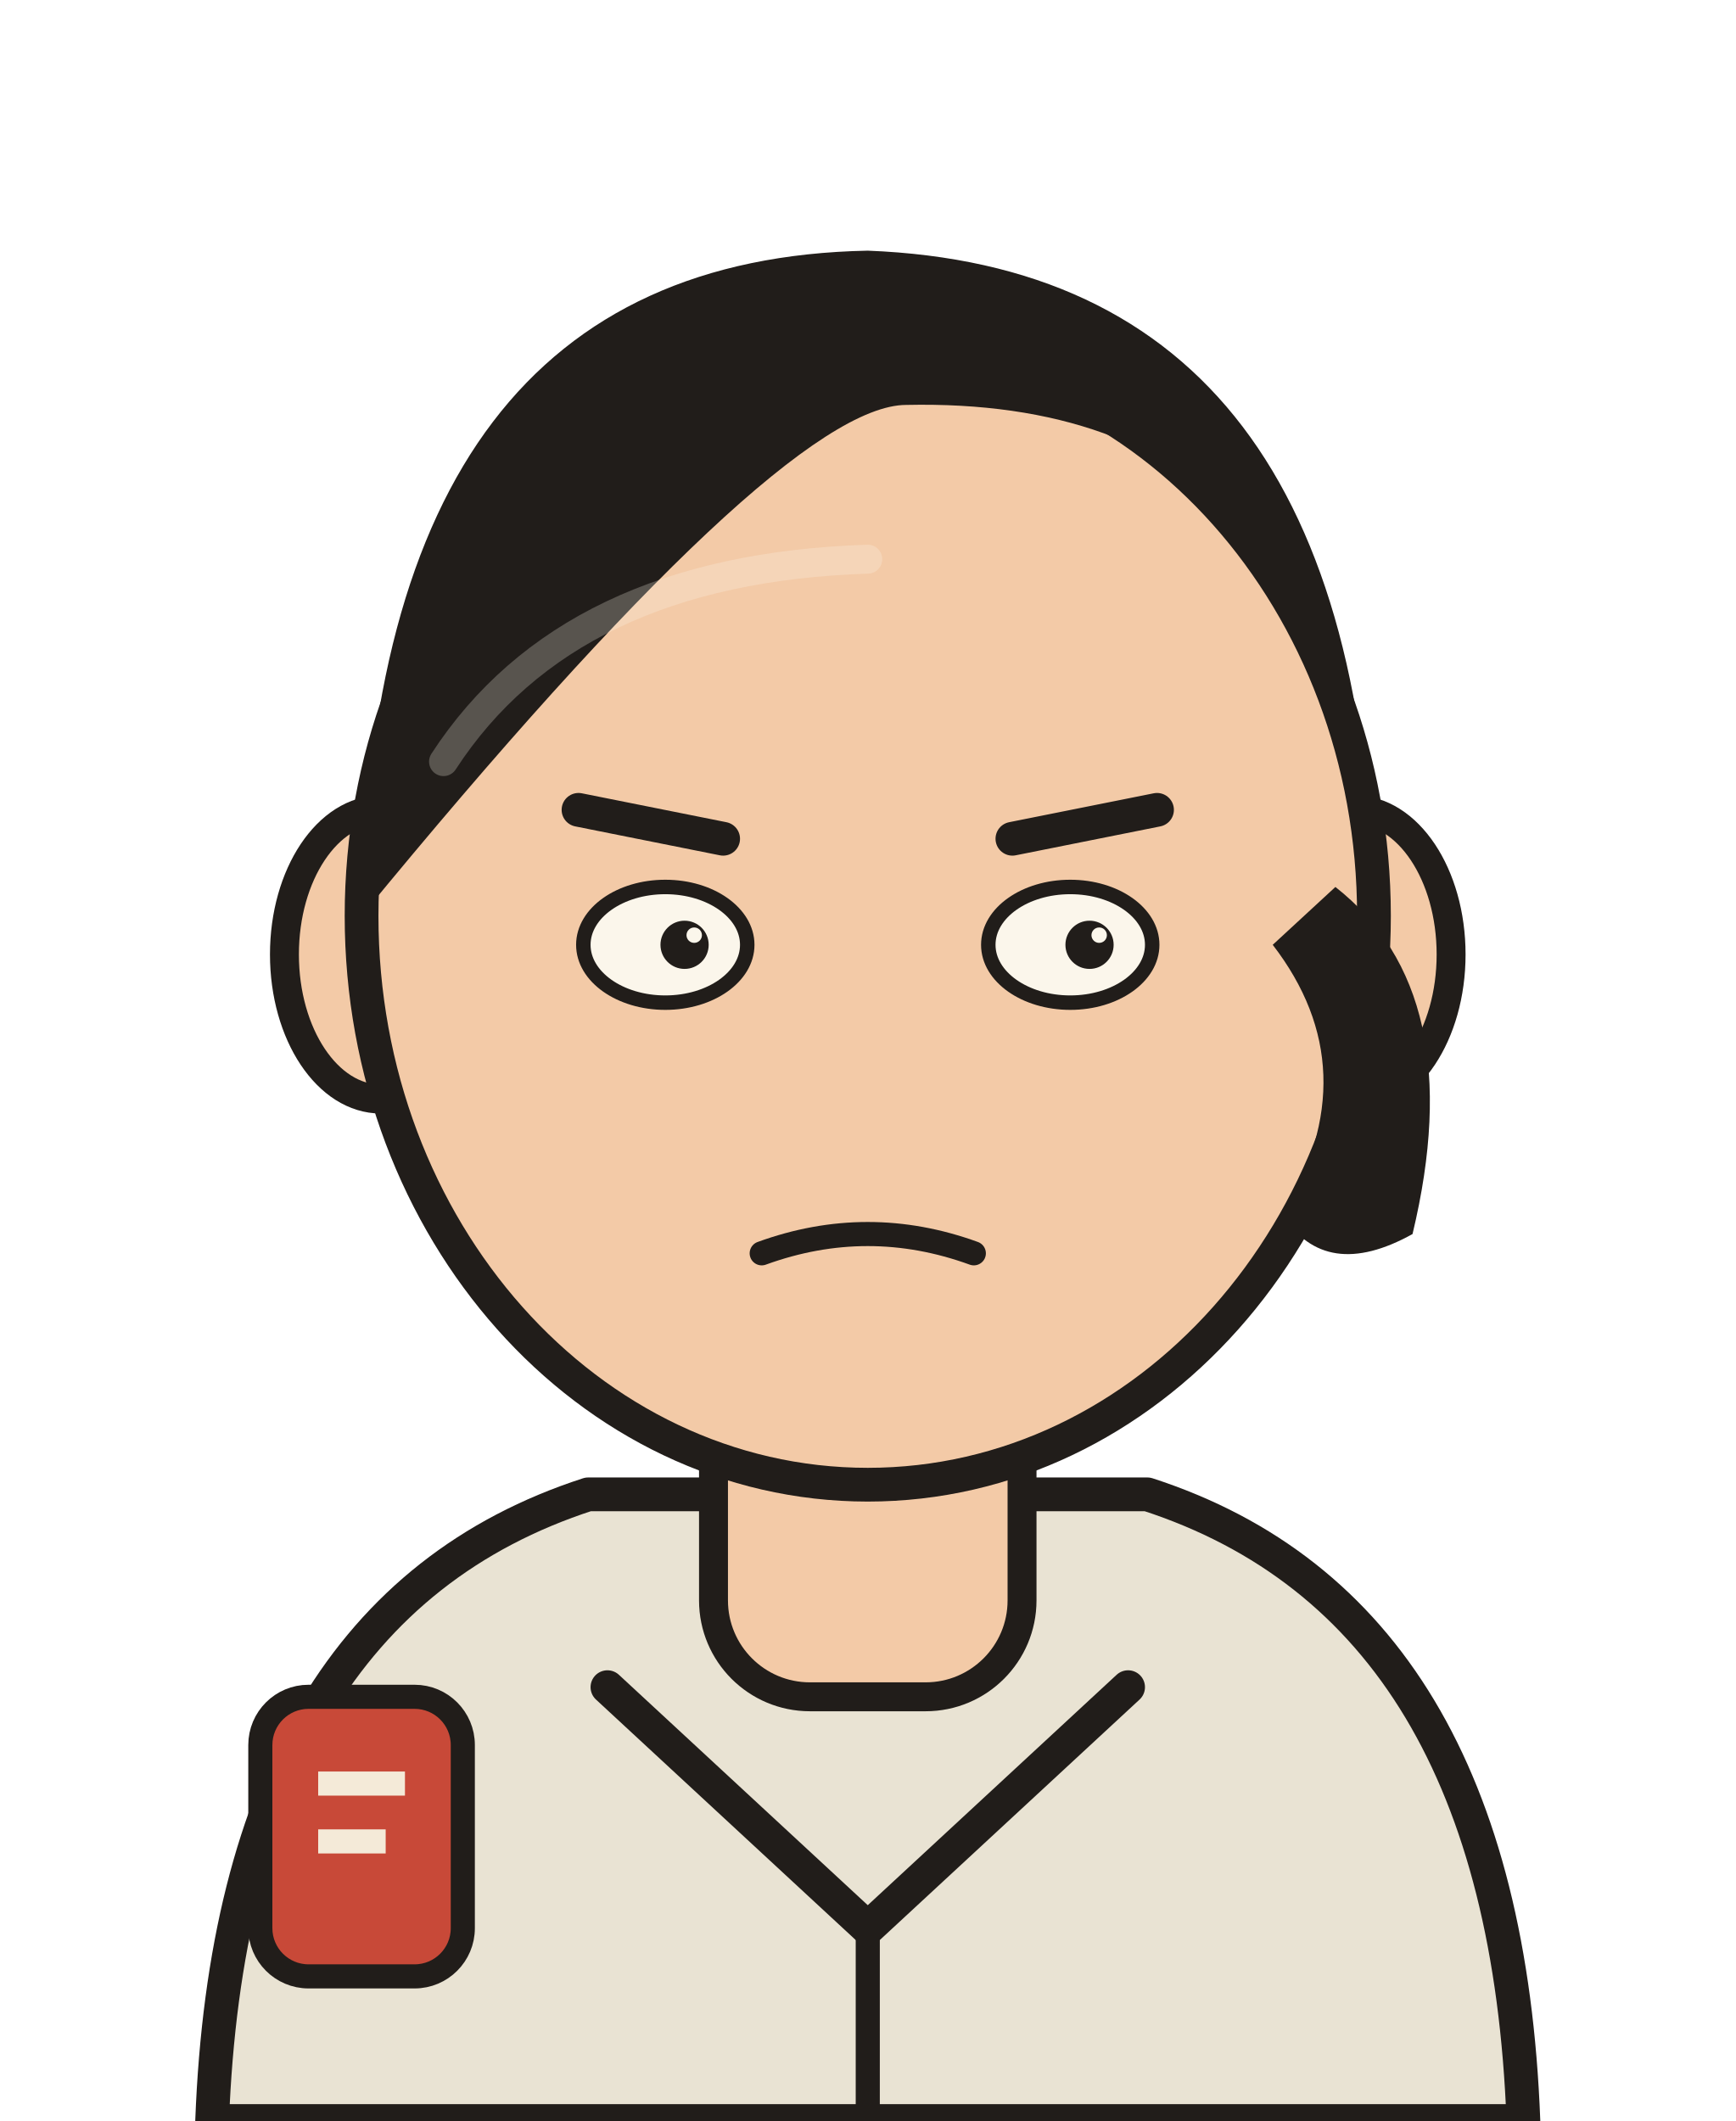
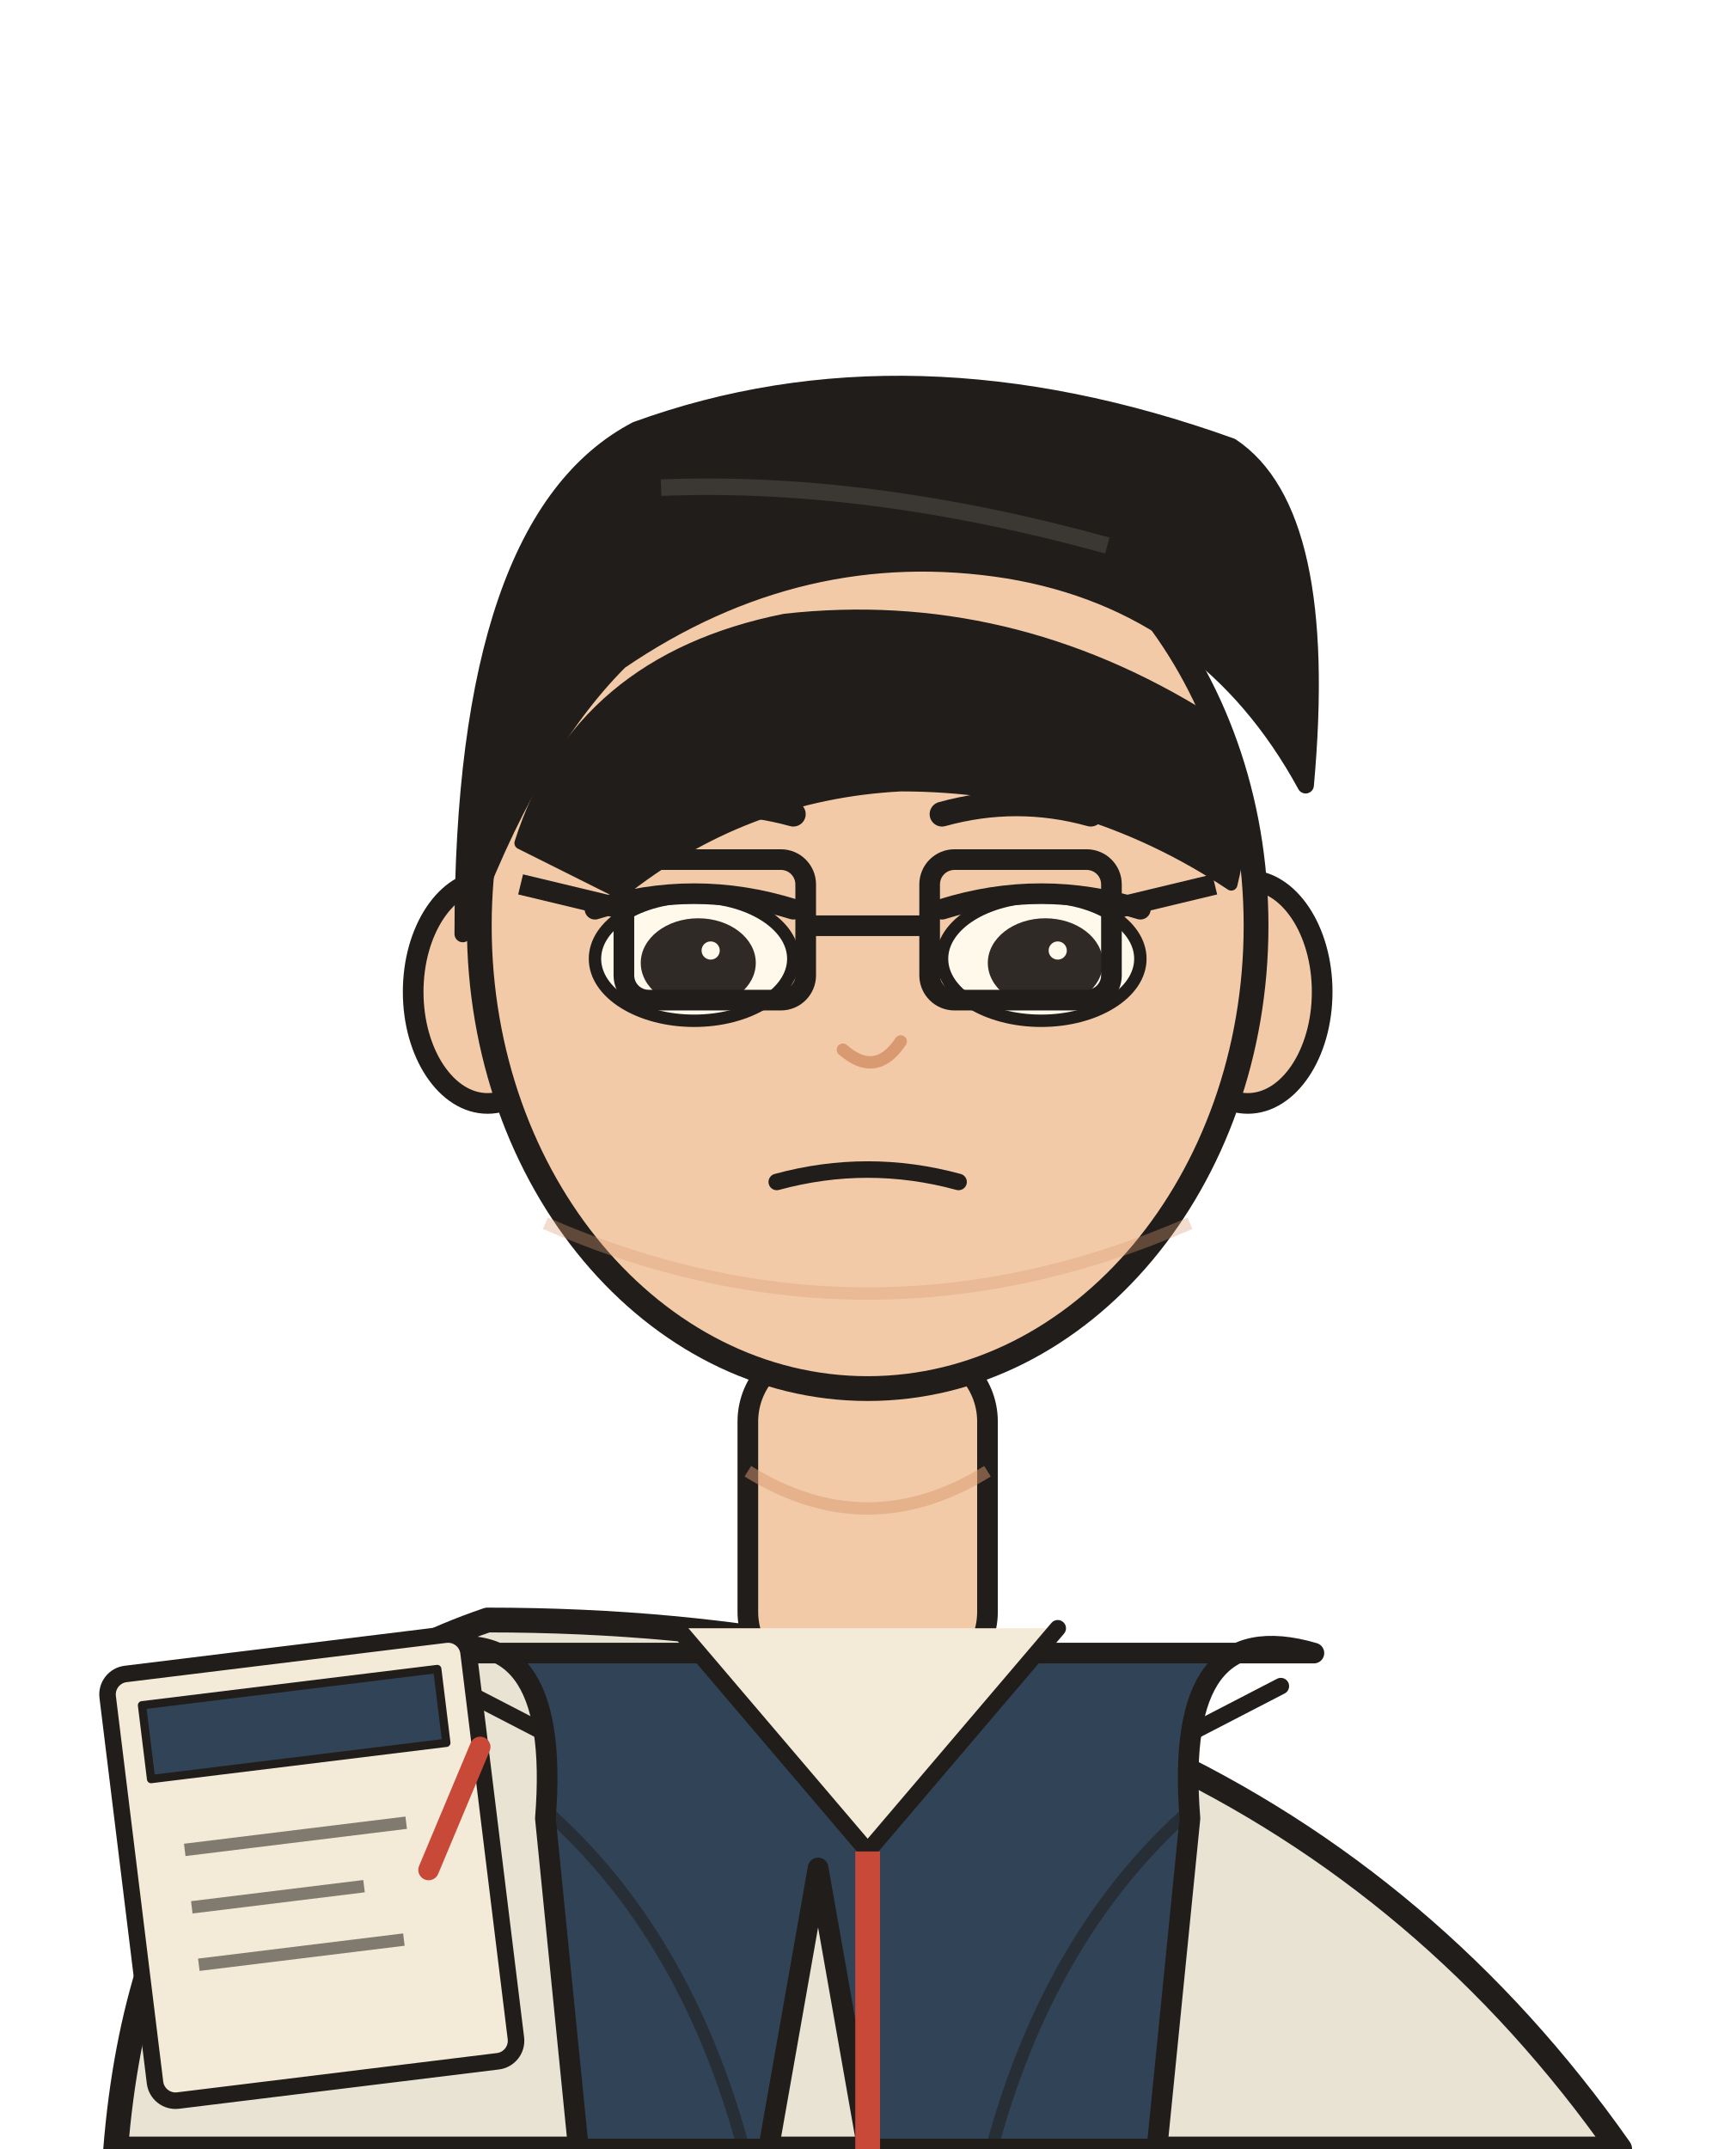
- <svg xmlns="http://www.w3.org/2000/svg" width="360" height="440" viewBox="0 0 360 440" fill="none">
-   <defs />
-   <path d="M44 440 Q48 334 122 310 H238 Q312 334 316 440Z" fill="#e9e3d3" stroke="#211d1a" stroke-width="7" stroke-linejoin="round" stroke-linecap="round" />
-   <rect x="148" y="272" width="64" height="80" rx="20" fill="#f3caa7" stroke="#211d1a" stroke-width="6" stroke-linejoin="round" stroke-linecap="round" />
-   <ellipse cx="79" cy="198" rx="20" ry="30" fill="#f3caa7" stroke="#211d1a" stroke-width="6" stroke-linejoin="round" stroke-linecap="round" />
-   <ellipse cx="281" cy="198" rx="20" ry="30" fill="#f3caa7" stroke="#211d1a" stroke-width="6" stroke-linejoin="round" stroke-linecap="round" />
-   <ellipse cx="180" cy="190" rx="105" ry="118" fill="#f3caa7" stroke="#211d1a" stroke-width="7" stroke-linejoin="round" stroke-linecap="round" />
-   <path d="M75 190 Q77 54 180 52 Q283 56 285 190 Q281 82 188 84 Q162 84 75 190Z" fill="#211d1a" />
-   <path d="M277 184 q28 22 16 72 q-18 10 -27 -4 q18 -30 -2 -56Z" fill="#211d1a" />
-   <path d="M126 350 L180 400 L234 350" fill="none" stroke="#211d1a" stroke-width="7" stroke-linejoin="round" stroke-linecap="round" />
-   <path d="M180 400 L180 440" stroke="#211d1a" stroke-width="5" />
-   <path d="M120 168 l30 6" stroke="#211d1a" stroke-width="7" stroke-linecap="round" />
-   <path d="M210 174 l30 -6" stroke="#211d1a" stroke-width="7" stroke-linecap="round" />
-   <ellipse cx="138" cy="196" rx="17" ry="12" fill="#fbf6eb" stroke="#211d1a" stroke-width="3" stroke-linejoin="round" stroke-linecap="round" />
-   <ellipse cx="222" cy="196" rx="17" ry="12" fill="#fbf6eb" stroke="#211d1a" stroke-width="3" stroke-linejoin="round" stroke-linecap="round" />
-   <circle cx="142" cy="196" r="5" fill="#211d1a" />
-   <circle cx="226" cy="196" r="5" fill="#211d1a" />
-   <circle cx="144" cy="194" r="1.6" fill="#fbf6eb" />
-   <circle cx="228" cy="194" r="1.6" fill="#fbf6eb" />
-   <path d="M158 260 q22 -8 44 0" fill="none" stroke="#211d1a" stroke-width="5" stroke-linejoin="round" stroke-linecap="round" />
-   <rect x="54" y="352" width="42" height="58" rx="10" fill="#c84938" stroke="#211d1a" stroke-width="5" stroke-linejoin="round" stroke-linecap="round" />
-   <path d="M66 370h18M66 382h14" stroke="#f4ead8" stroke-width="5" />
-   <path d="M92 158 Q118 118 180 116" fill="none" stroke="#fbf6eb" stroke-width="6" opacity=".25" stroke-linecap="round" />
+ <svg xmlns="http://www.w3.org/2000/svg" width="420" height="520" viewBox="0 0 420 520" fill="none">
+   <path d="M28 520 Q36 420 118 392 H118 Q302 392 392 520Z" fill="#e9e3d3" stroke="#211d1a" stroke-width="6" stroke-linejoin="round" stroke-linecap="round" />
+   <rect x="181" y="326" width="58" height="82" rx="18" fill="#f3caa7" stroke="#211d1a" stroke-width="5" stroke-linejoin="round" stroke-linecap="round" />
+   <path d="M181 356 Q210 374 239 356" fill="none" stroke="#d99a72" stroke-width="3" opacity=".5" />
+   <path d="M110 408 L168 438 L184 520 H236 L252 438 L310 408" fill="none" stroke="#211d1a" stroke-width="4" stroke-linejoin="round" stroke-linecap="round" />
+   <path d="M146 396 L120 520 H182 L200 450 L210 520 H238 L300 520" fill="#e9e3d3" opacity="0" />
+   <path d="M102 400 Q136 390 132 440 L140 520 H186 L198 452 L210 520 H234 L280 520 L288 440 Q284 390 318 400Z" fill="#314356" stroke="#211d1a" stroke-width="5" stroke-linejoin="round" stroke-linecap="round" />
+   <path d="M132 438 Q166 468 180 520 M288 438 Q254 468 240 520" fill="none" stroke="#211d1a" stroke-width="3" opacity=".55" />
+   <path d="M164 394 L210 448 L256 394" fill="#f4ead8" stroke="#211d1a" stroke-width="4" stroke-linejoin="round" stroke-linecap="round" />
+   <path d="M210 448 L210 520" stroke="#c84938" stroke-width="6" />
+   <ellipse cx="118" cy="240" rx="18" ry="27" fill="#f3caa7" stroke="#211d1a" stroke-width="5" stroke-linejoin="round" stroke-linecap="round" />
+   <ellipse cx="302" cy="240" rx="18" ry="27" fill="#f3caa7" stroke="#211d1a" stroke-width="5" stroke-linejoin="round" stroke-linecap="round" />
+   <ellipse cx="210" cy="224" rx="94" ry="112" fill="#f3caa7" stroke="#211d1a" stroke-width="6" stroke-linejoin="round" stroke-linecap="round" />
+   <path d="M132 296 Q210 330 288 296" fill="none" stroke="#d99a72" stroke-width="3" opacity=".35" />
+   <path d="M114 220 Q120 100 202 92 Q244 94 302 114 Q296 122 244 120 Q202 116 168 126 Q138 134 114 220Z" fill="#211d1a" />
+   <path d="M170 110 Q204 128 248 120" fill="none" stroke="#fff9ec" stroke-width="4" opacity=".16" />
+   <path d="M156 197 Q174 192 192 197" fill="none" stroke="#211d1a" stroke-width="6" stroke-linecap="round" />
+   <path d="M228 197 Q246 192 264 197" fill="none" stroke="#211d1a" stroke-width="6" stroke-linecap="round" />
+   <ellipse cx="168" cy="232" rx="24" ry="15" fill="#fff9ec" stroke="#211d1a" stroke-width="3" stroke-linejoin="round" stroke-linecap="round" />
+   <ellipse cx="169" cy="233" rx="13.92" ry="10.8" fill="#2f2a25" />
+   <circle cx="172" cy="230" r="2.2" fill="#fff9ec" />
+   <path d="M144 220.0 Q168 212.5 192 220.0" fill="none" stroke="#211d1a" stroke-width="5" stroke-linecap="round" />
+   <ellipse cx="252" cy="232" rx="24" ry="15" fill="#fff9ec" stroke="#211d1a" stroke-width="3" stroke-linejoin="round" stroke-linecap="round" />
+   <ellipse cx="253" cy="233" rx="13.92" ry="10.8" fill="#2f2a25" />
+   <circle cx="256" cy="230" r="2.2" fill="#fff9ec" />
+   <path d="M228 220.0 Q252 212.5 276 220.0" fill="none" stroke="#211d1a" stroke-width="5" stroke-linecap="round" />
+   <path d="M204 254 Q212 261 218 252" fill="none" stroke="#d99a72" stroke-width="3" stroke-linecap="round" />
+   <path d="M188 286 Q210 280 232 286" fill="none" stroke="#211d1a" stroke-width="4" stroke-linejoin="round" stroke-linecap="round" />
+   <g fill="none" stroke="#211d1a" stroke-width="5">
+     <rect x="151" y="208" width="44" height="34" rx="6" />
+     <rect x="225" y="208" width="44" height="34" rx="6" />
+     <path d="M195 224 H225M151 220 L126 214M269 220 L294 214" />
+   </g>
+   <g transform="rotate(-7 74 440)">
+     <rect x="30" y="400" width="88" height="104" rx="5" fill="#f4ead8" stroke="#211d1a" stroke-width="4" stroke-linejoin="round" stroke-linecap="round" />
+     <rect x="38" y="408" width="72" height="18" fill="#314356" stroke="#211d1a" stroke-width="2" stroke-linejoin="round" stroke-linecap="round" />
+     <path d="M44 444h54M44 458h42M44 472h50" stroke="#211d1a" stroke-width="3" opacity=".55" />
+     <path d="M102 456l16 -28" stroke="#c84938" stroke-width="5" stroke-linecap="round" />
+   </g>
+   <path d="M112 226 Q112 126 154 104 Q220 80 298 108 Q322 124 316 190 Q292 146 244 138 Q194 130 150 160 Q128 182 112 226Z" fill="#211d1a" stroke="#211d1a" stroke-width="4" stroke-linejoin="round" />
+   <path d="M160 118 Q210 116 268 132" fill="none" stroke="#fff9ec" stroke-width="4" opacity=".12" />
+   <path d="M126 204 Q140 160 190 150 Q244 144 292 174 Q304 190 298 214 Q262 190 218 190 Q180 192 150 216Z" fill="#211d1a" stroke="#211d1a" stroke-width="3" stroke-linejoin="round" />
</svg>
